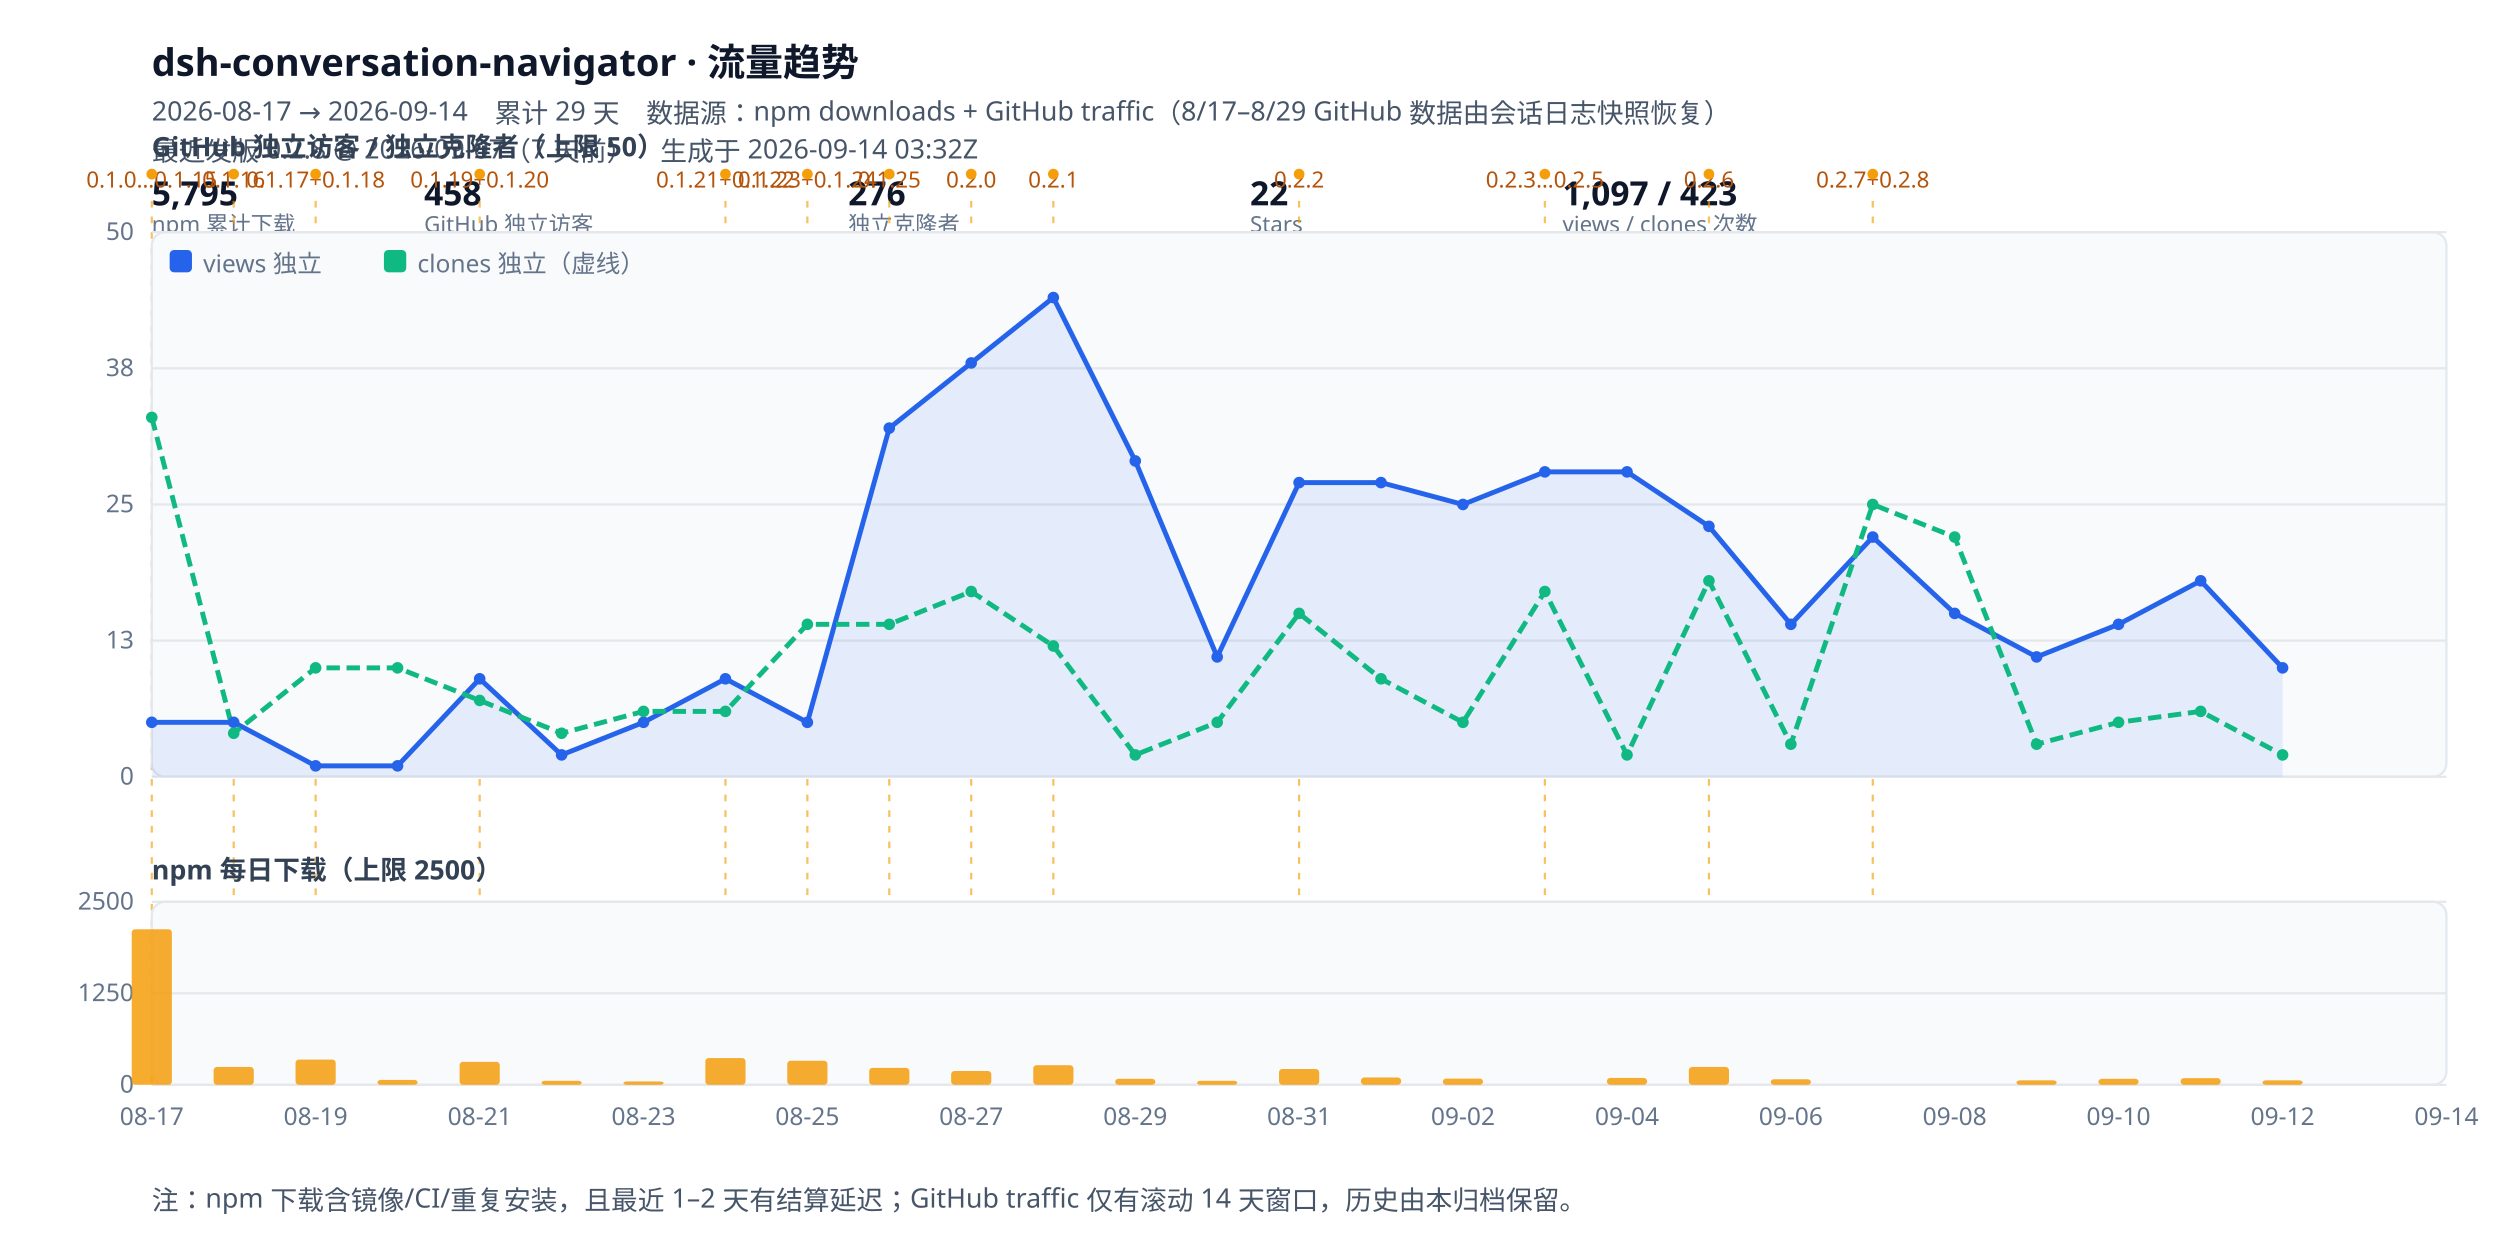
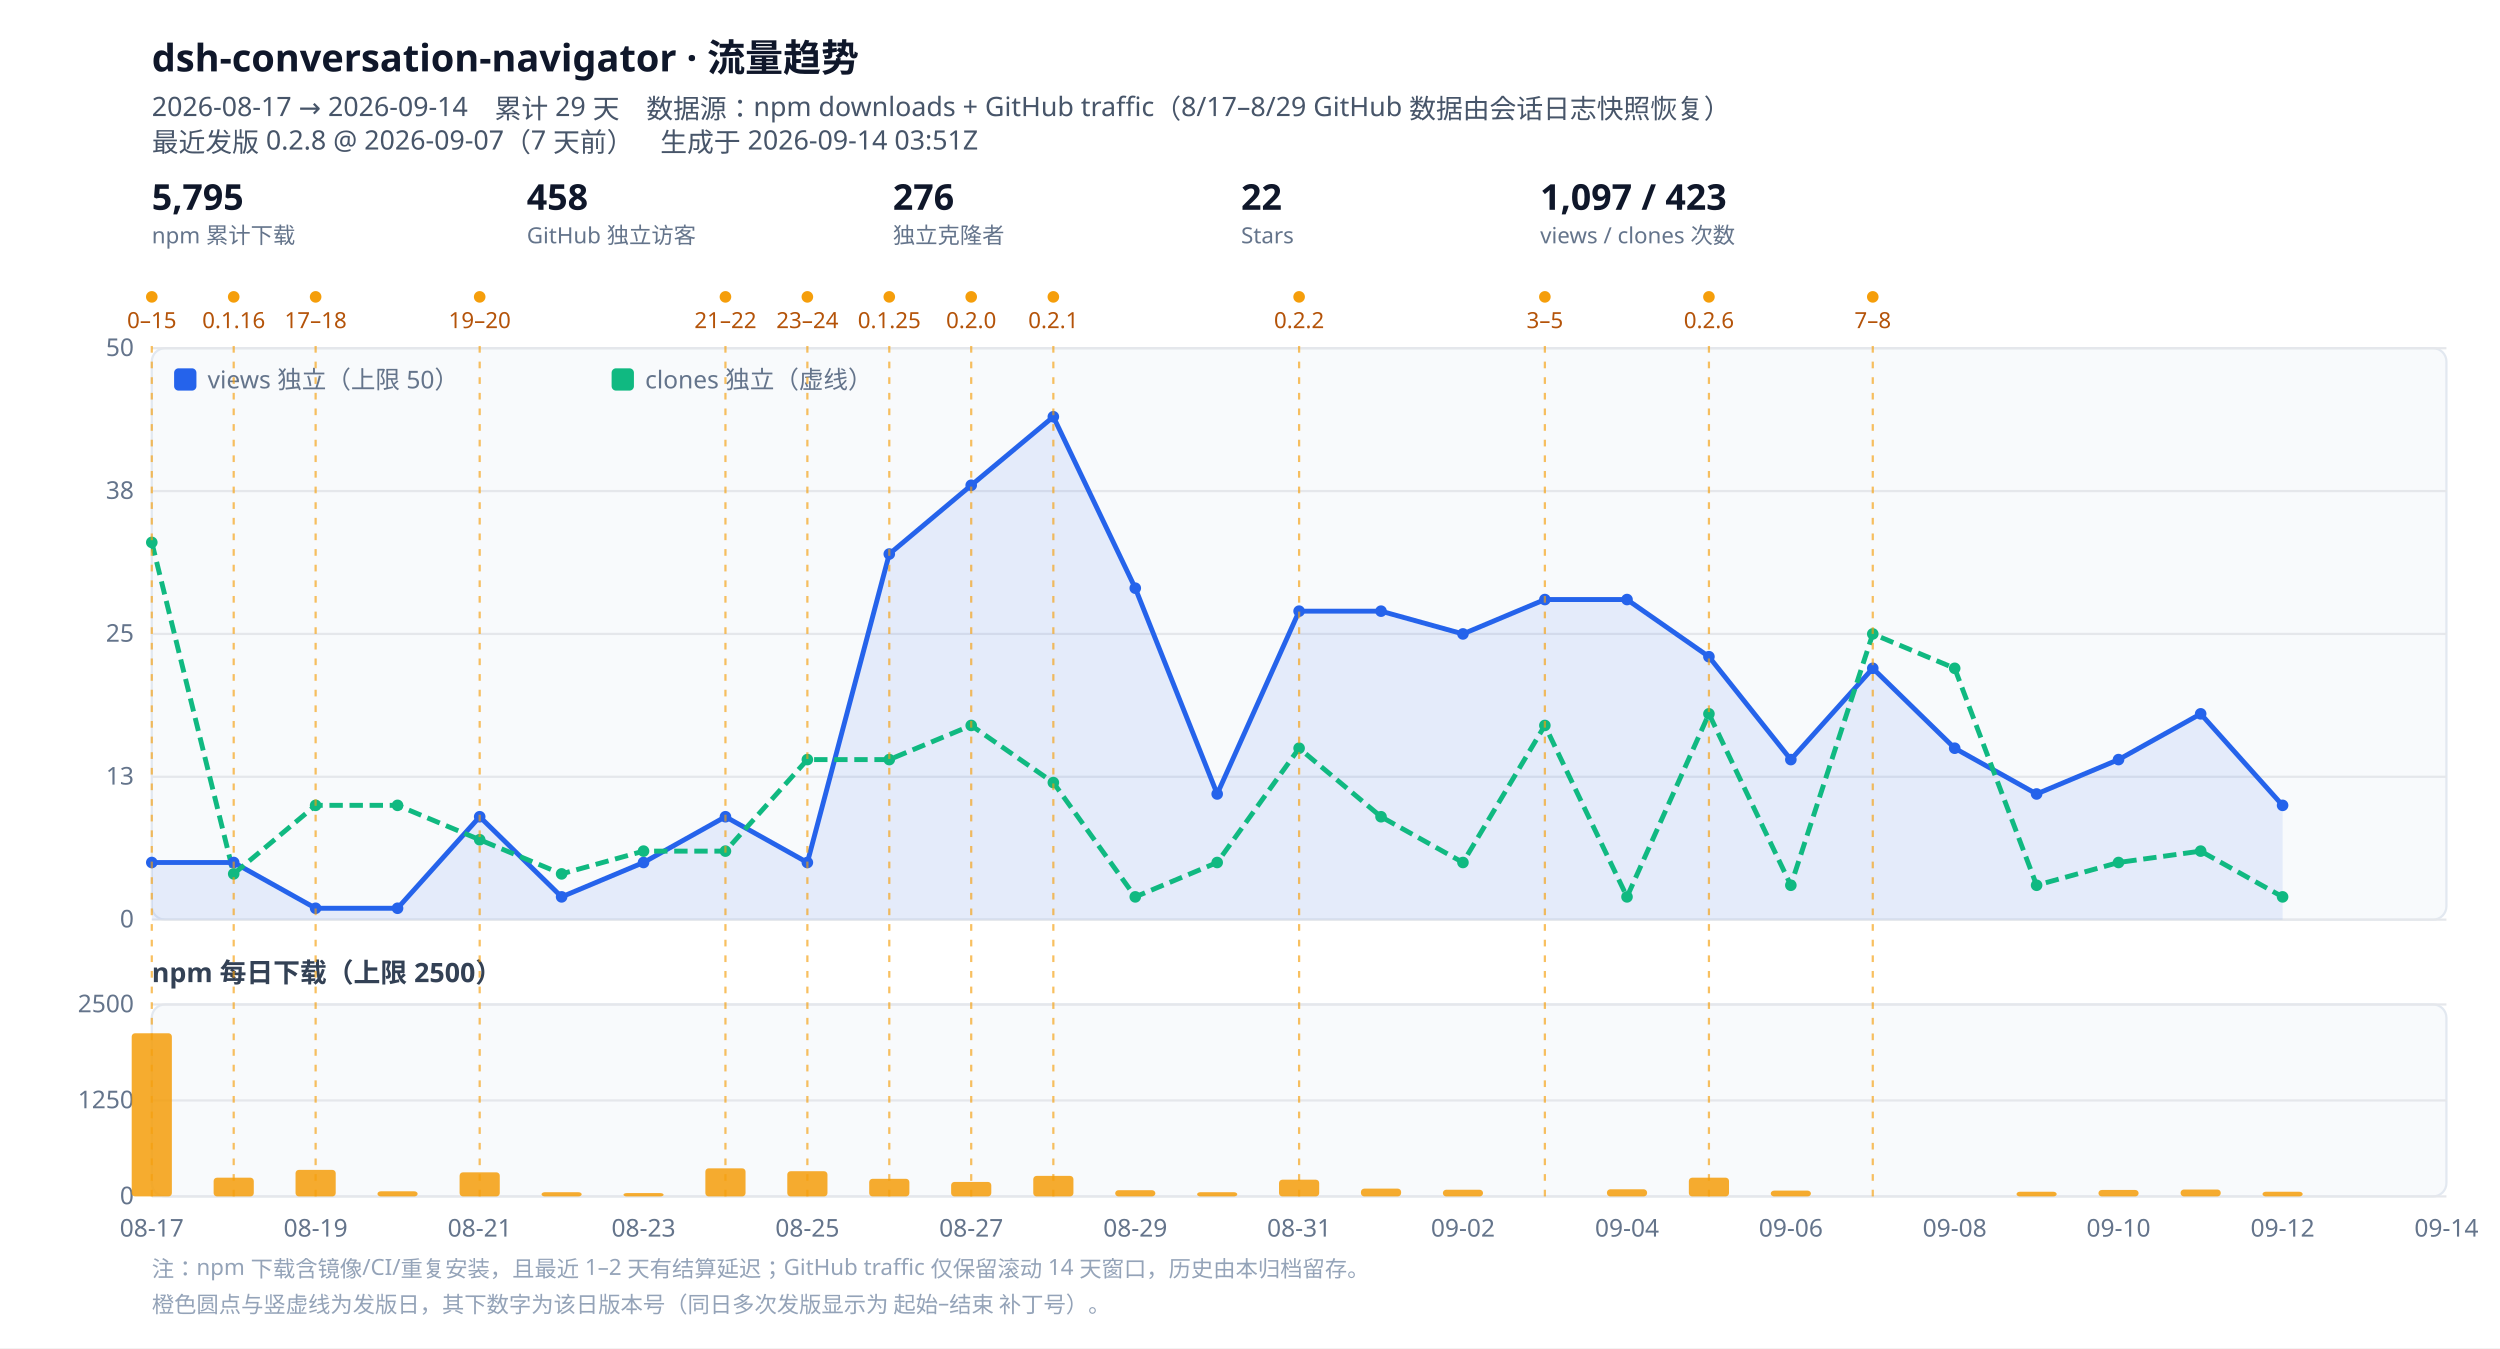
- <svg xmlns="http://www.w3.org/2000/svg" viewBox="0 0 1120 560" width="1120" height="560" role="img" aria-label="dsh-conversation-navigator 流量趋势">
+ <svg xmlns="http://www.w3.org/2000/svg" viewBox="0 0 1120 604" width="1120" height="604" role="img" aria-label="dsh-conversation-navigator 流量趋势">
  <style>
  .bg{fill:#ffffff}.panel{fill:#f8fafc;stroke:#e2e8f0}
  .grid{stroke:#e5e7eb;stroke-width:1}.tick{fill:#64748b;font:11px ui-sans-serif,system-ui,sans-serif}
  .title{fill:#0f172a;font:600 17px ui-sans-serif,system-ui,sans-serif}
  .sub{fill:#475569;font:12px ui-sans-serif,system-ui,sans-serif}
  .lbl{fill:#334155;font:600 12px ui-sans-serif,system-ui,sans-serif}
  .rellabel{fill:#b45309;font:10px ui-sans-serif,system-ui,sans-serif}
  .rel{stroke:#f59e0b;stroke-width:1;stroke-dasharray:3 4;opacity:.65}
-   .kpi{fill:#0f172a;font:600 15px ui-sans-serif,system-ui,sans-serif}
+   .kpi{fill:#0f172a;font:600 16px ui-sans-serif,system-ui,sans-serif}
  .kpisub{fill:#64748b;font:10px ui-sans-serif,system-ui,sans-serif}
+   .note{fill:#94a3b8;font:10px ui-sans-serif,system-ui,sans-serif}
  @media (prefers-color-scheme: dark){
    .bg{fill:#0b1220}.panel{fill:#111a2e;stroke:#1f2a44}.grid{stroke:#1f2a44}.tick{fill:#94a3b8}
    .title{fill:#e2e8f0}.sub{fill:#94a3b8}.lbl{fill:#cbd5e1}.kpi{fill:#e2e8f0}.kpisub{fill:#94a3b8}
-     .rellabel{fill:#fbbf24}
+     .rellabel{fill:#fbbf24}.note{fill:#64748b}
  }
</style>
-   <rect class="bg" width="1120" height="560" />
-   <text class="title" x="68" y="34">dsh-conversation-navigator · 流量趋势</text>
-   <text class="sub" x="68" y="54">2026-08-17 → 2026-09-14　累计 29 天　数据源：npm downloads + GitHub traffic（8/17–8/29 GitHub 数据由会话日志快照恢复）</text>
-   <text class="sub" x="68" y="72">最近发版 0.2.8 @ 2026-09-07（7 天前）　生成于 2026-09-14 03:32Z</text>
+   <rect class="bg" width="1120" height="604" />
+   <text class="title" x="68" y="32">dsh-conversation-navigator · 流量趋势</text>
+   <text class="sub" x="68" y="52">2026-08-17 → 2026-09-14　累计 29 天　数据源：npm downloads + GitHub traffic（8/17–8/29 GitHub 数据由会话日志快照恢复）</text>
+   <text class="sub" x="68" y="68">最近发版 0.2.8 @ 2026-09-07（7 天前）　生成于 2026-09-14 03:51Z</text>
  <g class="kpi">
-     <text x="68" y="92">5,795</text>
-     <text class="kpisub" x="68" y="104" dy="0">npm 累计下载</text>
-   </g>
-   <g class="kpi" transform="translate(190,0)">
-     <text x="0" y="92">458</text>
-     <text class="kpisub" x="0" y="104">GitHub 独立访客</text>
-   </g>
-   <g class="kpi" transform="translate(380,0)">
-     <text x="0" y="92">276</text>
-     <text class="kpisub" x="0" y="104">独立克隆者</text>
-   </g>
-   <g class="kpi" transform="translate(560,0)">
-     <text x="0" y="92">22</text>
-     <text class="kpisub" x="0" y="104">Stars</text>
-   </g>
-   <g class="kpi" transform="translate(700,0)">
-     <text x="0" y="92">1,097 / 423</text>
-     <text class="kpisub" x="0" y="104">views / clones 次数</text>
-   </g>
-   <line class="rel" x1="68.0" y1="90" x2="68.0" y2="486" />
-   <text class="rellabel" x="68.0" y="84" text-anchor="middle">0.1.0…0.1.15</text>
-   <circle cx="68.0" cy="78" r="2.4" fill="#f59e0b" />
-   <line class="rel" x1="104.7" y1="90" x2="104.7" y2="486" />
-   <text class="rellabel" x="104.7" y="84" text-anchor="middle">0.1.16</text>
-   <circle cx="104.7" cy="78" r="2.4" fill="#f59e0b" />
-   <line class="rel" x1="141.4" y1="90" x2="141.4" y2="486" />
-   <text class="rellabel" x="141.4" y="84" text-anchor="middle">0.1.17+0.1.18</text>
-   <circle cx="141.4" cy="78" r="2.4" fill="#f59e0b" />
-   <line class="rel" x1="214.9" y1="90" x2="214.9" y2="486" />
-   <text class="rellabel" x="214.9" y="84" text-anchor="middle">0.1.19+0.1.20</text>
-   <circle cx="214.9" cy="78" r="2.4" fill="#f59e0b" />
-   <line class="rel" x1="325.0" y1="90" x2="325.0" y2="486" />
-   <text class="rellabel" x="325.0" y="84" text-anchor="middle">0.1.21+0.1.22</text>
-   <circle cx="325.0" cy="78" r="2.4" fill="#f59e0b" />
-   <line class="rel" x1="361.7" y1="90" x2="361.7" y2="486" />
-   <text class="rellabel" x="361.7" y="84" text-anchor="middle">0.1.23+0.1.24</text>
-   <circle cx="361.7" cy="78" r="2.4" fill="#f59e0b" />
-   <line class="rel" x1="398.4" y1="90" x2="398.4" y2="486" />
-   <text class="rellabel" x="398.4" y="84" text-anchor="middle">0.1.25</text>
-   <circle cx="398.4" cy="78" r="2.4" fill="#f59e0b" />
-   <line class="rel" x1="435.1" y1="90" x2="435.1" y2="486" />
-   <text class="rellabel" x="435.1" y="84" text-anchor="middle">0.2.0</text>
-   <circle cx="435.1" cy="78" r="2.4" fill="#f59e0b" />
-   <line class="rel" x1="471.9" y1="90" x2="471.9" y2="486" />
-   <text class="rellabel" x="471.9" y="84" text-anchor="middle">0.2.1</text>
-   <circle cx="471.9" cy="78" r="2.4" fill="#f59e0b" />
-   <line class="rel" x1="582.0" y1="90" x2="582.0" y2="486" />
-   <text class="rellabel" x="582.0" y="84" text-anchor="middle">0.2.2</text>
-   <circle cx="582.0" cy="78" r="2.4" fill="#f59e0b" />
-   <line class="rel" x1="692.1" y1="90" x2="692.1" y2="486" />
-   <text class="rellabel" x="692.1" y="84" text-anchor="middle">0.2.3…0.2.5</text>
-   <circle cx="692.1" cy="78" r="2.4" fill="#f59e0b" />
-   <line class="rel" x1="765.6" y1="90" x2="765.6" y2="486" />
-   <text class="rellabel" x="765.6" y="84" text-anchor="middle">0.2.6</text>
-   <circle cx="765.6" cy="78" r="2.4" fill="#f59e0b" />
-   <line class="rel" x1="839.0" y1="90" x2="839.0" y2="486" />
-   <text class="rellabel" x="839.0" y="84" text-anchor="middle">0.2.7+0.2.8</text>
-   <circle cx="839.0" cy="78" r="2.4" fill="#f59e0b" />
-   <text class="lbl" x="68" y="70">GitHub 独立访客 / 独立克隆者（上限 50）</text>
-   <rect class="panel" x="68" y="104" width="1028" height="244" rx="6" />
+     <text x="68" y="94">5,795</text>
+     <text class="kpisub" x="68" y="109">npm 累计下载</text>
+   </g>
+   <g class="kpi" transform="translate(236,0)">
+     <text x="0" y="94">458</text>
+     <text class="kpisub" x="0" y="109">GitHub 独立访客</text>
+   </g>
+   <g class="kpi" transform="translate(400,0)">
+     <text x="0" y="94">276</text>
+     <text class="kpisub" x="0" y="109">独立克隆者</text>
+   </g>
+   <g class="kpi" transform="translate(556,0)">
+     <text x="0" y="94">22</text>
+     <text class="kpisub" x="0" y="109">Stars</text>
+   </g>
+   <g class="kpi" transform="translate(690,0)">
+     <text x="0" y="94">1,097 / 423</text>
+     <text class="kpisub" x="0" y="109">views / clones 次数</text>
+   </g>
+   <circle cx="68.0" cy="133" r="2.6" fill="#f59e0b" />
+   <text class="rellabel" x="68.0" y="147" text-anchor="middle">0–15</text>
+   <circle cx="104.7" cy="133" r="2.6" fill="#f59e0b" />
+   <text class="rellabel" x="104.7" y="147" text-anchor="middle">0.1.16</text>
+   <circle cx="141.4" cy="133" r="2.6" fill="#f59e0b" />
+   <text class="rellabel" x="141.4" y="147" text-anchor="middle">17–18</text>
+   <circle cx="214.9" cy="133" r="2.6" fill="#f59e0b" />
+   <text class="rellabel" x="214.9" y="147" text-anchor="middle">19–20</text>
+   <circle cx="325.0" cy="133" r="2.6" fill="#f59e0b" />
+   <text class="rellabel" x="325.0" y="147" text-anchor="middle">21–22</text>
+   <circle cx="361.7" cy="133" r="2.6" fill="#f59e0b" />
+   <text class="rellabel" x="361.7" y="147" text-anchor="middle">23–24</text>
+   <circle cx="398.4" cy="133" r="2.6" fill="#f59e0b" />
+   <text class="rellabel" x="398.4" y="147" text-anchor="middle">0.1.25</text>
+   <circle cx="435.1" cy="133" r="2.6" fill="#f59e0b" />
+   <text class="rellabel" x="435.1" y="147" text-anchor="middle">0.2.0</text>
+   <circle cx="471.9" cy="133" r="2.6" fill="#f59e0b" />
+   <text class="rellabel" x="471.9" y="147" text-anchor="middle">0.2.1</text>
+   <circle cx="582.0" cy="133" r="2.6" fill="#f59e0b" />
+   <text class="rellabel" x="582.0" y="147" text-anchor="middle">0.2.2</text>
+   <circle cx="692.1" cy="133" r="2.6" fill="#f59e0b" />
+   <text class="rellabel" x="692.1" y="147" text-anchor="middle">3–5</text>
+   <circle cx="765.6" cy="133" r="2.6" fill="#f59e0b" />
+   <text class="rellabel" x="765.6" y="147" text-anchor="middle">0.2.6</text>
+   <circle cx="839.0" cy="133" r="2.6" fill="#f59e0b" />
+   <text class="rellabel" x="839.0" y="147" text-anchor="middle">7–8</text>
+   <rect class="panel" x="68" y="156" width="1028" height="256" rx="6" />
+   <line class="grid" x1="68" y1="412.0" x2="1096" y2="412.0" />
+   <text class="tick" x="60" y="415.5" text-anchor="end">0</text>
  <line class="grid" x1="68" y1="348.0" x2="1096" y2="348.0" />
-   <text class="tick" x="60" y="351.5" text-anchor="end">0</text>
-   <line class="grid" x1="68" y1="287.0" x2="1096" y2="287.0" />
-   <text class="tick" x="60" y="290.5" text-anchor="end">13</text>
-   <line class="grid" x1="68" y1="226.0" x2="1096" y2="226.0" />
-   <text class="tick" x="60" y="229.5" text-anchor="end">25</text>
-   <line class="grid" x1="68" y1="165.0" x2="1096" y2="165.0" />
-   <text class="tick" x="60" y="168.5" text-anchor="end">38</text>
-   <line class="grid" x1="68" y1="104.0" x2="1096" y2="104.0" />
-   <text class="tick" x="60" y="107.5" text-anchor="end">50</text>
-   <path d="M68.0,323.6 L104.7,323.6 L141.4,343.1 L178.1,343.1 L214.9,304.1 L251.6,338.2 L288.3,323.6 L325.0,304.1 L361.7,323.6 L398.4,191.8 L435.1,162.6 L471.9,133.3 L508.6,206.5 L545.3,294.3 L582.0,216.2 L618.7,216.2 L655.4,226.0 L692.1,211.4 L728.9,211.4 L765.6,235.8 L802.3,279.7 L839.0,240.6 L875.7,274.8 L912.4,294.3 L949.1,279.7 L985.9,260.2 L1022.6,299.2 L1022.6,348 L68.0,348 Z" fill="#2563eb" opacity=".10" />
-   <path d="M68.0,323.6 L104.7,323.6 L141.4,343.1 L178.1,343.1 L214.9,304.1 L251.6,338.2 L288.3,323.6 L325.0,304.1 L361.7,323.6 L398.4,191.8 L435.1,162.6 L471.9,133.3 L508.6,206.5 L545.3,294.3 L582.0,216.2 L618.7,216.2 L655.4,226.0 L692.1,211.4 L728.9,211.4 L765.6,235.8 L802.3,279.7 L839.0,240.6 L875.7,274.8 L912.4,294.3 L949.1,279.7 L985.9,260.2 L1022.6,299.2" fill="none" stroke="#2563eb" stroke-width="2.2" stroke-linejoin="round" />
-   <path d="M68.0,187.0 L104.7,328.5 L141.4,299.2 L178.1,299.2 L214.9,313.8 L251.6,328.5 L288.3,318.7 L325.0,318.7 L361.7,279.7 L398.4,279.7 L435.1,265.0 L471.9,289.4 L508.6,338.2 L545.3,323.6 L582.0,274.8 L618.7,304.1 L655.4,323.6 L692.1,265.0 L728.9,338.2 L765.6,260.2 L802.3,333.4 L839.0,226.0 L875.7,240.6 L912.4,333.4 L949.1,323.6 L985.9,318.7 L1022.6,338.2" fill="none" stroke="#10b981" stroke-width="2.2" stroke-linejoin="round" stroke-dasharray="6 3" />
-   <circle cx="68.0" cy="323.6" r="2.6" fill="#2563eb" />
-   <circle cx="104.7" cy="323.6" r="2.6" fill="#2563eb" />
-   <circle cx="141.4" cy="343.1" r="2.6" fill="#2563eb" />
-   <circle cx="178.1" cy="343.1" r="2.6" fill="#2563eb" />
-   <circle cx="214.9" cy="304.1" r="2.6" fill="#2563eb" />
-   <circle cx="251.6" cy="338.2" r="2.6" fill="#2563eb" />
-   <circle cx="288.3" cy="323.6" r="2.6" fill="#2563eb" />
-   <circle cx="325.0" cy="304.1" r="2.6" fill="#2563eb" />
-   <circle cx="361.7" cy="323.6" r="2.6" fill="#2563eb" />
-   <circle cx="398.4" cy="191.8" r="2.6" fill="#2563eb" />
-   <circle cx="435.1" cy="162.6" r="2.6" fill="#2563eb" />
-   <circle cx="471.9" cy="133.3" r="2.6" fill="#2563eb" />
-   <circle cx="508.6" cy="206.5" r="2.6" fill="#2563eb" />
-   <circle cx="545.3" cy="294.3" r="2.6" fill="#2563eb" />
-   <circle cx="582.0" cy="216.2" r="2.6" fill="#2563eb" />
-   <circle cx="618.7" cy="216.2" r="2.6" fill="#2563eb" />
-   <circle cx="655.4" cy="226.0" r="2.6" fill="#2563eb" />
-   <circle cx="692.1" cy="211.4" r="2.6" fill="#2563eb" />
-   <circle cx="728.9" cy="211.4" r="2.6" fill="#2563eb" />
-   <circle cx="765.6" cy="235.8" r="2.6" fill="#2563eb" />
-   <circle cx="802.3" cy="279.7" r="2.6" fill="#2563eb" />
-   <circle cx="839.0" cy="240.6" r="2.6" fill="#2563eb" />
-   <circle cx="875.7" cy="274.8" r="2.6" fill="#2563eb" />
-   <circle cx="912.4" cy="294.3" r="2.6" fill="#2563eb" />
-   <circle cx="949.1" cy="279.7" r="2.6" fill="#2563eb" />
-   <circle cx="985.9" cy="260.2" r="2.6" fill="#2563eb" />
-   <circle cx="1022.6" cy="299.2" r="2.6" fill="#2563eb" />
-   <circle cx="68.0" cy="187.0" r="2.6" fill="#10b981" />
-   <circle cx="104.7" cy="328.5" r="2.6" fill="#10b981" />
-   <circle cx="141.4" cy="299.2" r="2.6" fill="#10b981" />
-   <circle cx="178.1" cy="299.2" r="2.6" fill="#10b981" />
-   <circle cx="214.9" cy="313.8" r="2.6" fill="#10b981" />
-   <circle cx="251.6" cy="328.5" r="2.6" fill="#10b981" />
-   <circle cx="288.3" cy="318.7" r="2.6" fill="#10b981" />
-   <circle cx="325.0" cy="318.7" r="2.6" fill="#10b981" />
-   <circle cx="361.7" cy="279.7" r="2.6" fill="#10b981" />
-   <circle cx="398.4" cy="279.7" r="2.6" fill="#10b981" />
-   <circle cx="435.1" cy="265.0" r="2.6" fill="#10b981" />
-   <circle cx="471.9" cy="289.4" r="2.6" fill="#10b981" />
-   <circle cx="508.6" cy="338.2" r="2.6" fill="#10b981" />
-   <circle cx="545.3" cy="323.6" r="2.6" fill="#10b981" />
-   <circle cx="582.0" cy="274.8" r="2.6" fill="#10b981" />
-   <circle cx="618.7" cy="304.1" r="2.6" fill="#10b981" />
-   <circle cx="655.4" cy="323.6" r="2.6" fill="#10b981" />
-   <circle cx="692.1" cy="265.0" r="2.6" fill="#10b981" />
-   <circle cx="728.9" cy="338.2" r="2.6" fill="#10b981" />
-   <circle cx="765.6" cy="260.2" r="2.6" fill="#10b981" />
-   <circle cx="802.3" cy="333.4" r="2.6" fill="#10b981" />
-   <circle cx="839.0" cy="226.0" r="2.6" fill="#10b981" />
-   <circle cx="875.7" cy="240.6" r="2.6" fill="#10b981" />
-   <circle cx="912.4" cy="333.4" r="2.6" fill="#10b981" />
-   <circle cx="949.1" cy="323.6" r="2.6" fill="#10b981" />
-   <circle cx="985.9" cy="318.7" r="2.6" fill="#10b981" />
-   <circle cx="1022.6" cy="338.2" r="2.6" fill="#10b981" />
-   <g transform="translate(76,122)">
-     <rect x="0" y="-10" width="10" height="10" fill="#2563eb" rx="2" />
-     <text class="tick" x="15" y="0">views 独立</text>
-     <rect x="96" y="-10" width="10" height="10" fill="#10b981" rx="2" />
-     <text class="tick" x="111" y="0">clones 独立（虚线）</text>
-   </g>
-   <text class="lbl" x="68" y="394">npm 每日下载（上限 2500）</text>
-   <rect class="panel" x="68" y="404" width="1028" height="82" rx="6" />
-   <line class="grid" x1="68" y1="486.0" x2="1096" y2="486.0" />
-   <text class="tick" x="60" y="489.5" text-anchor="end">0</text>
-   <line class="grid" x1="68" y1="445.0" x2="1096" y2="445.0" />
-   <text class="tick" x="60" y="448.5" text-anchor="end">1250</text>
-   <line class="grid" x1="68" y1="404.0" x2="1096" y2="404.0" />
-   <text class="tick" x="60" y="407.5" text-anchor="end">2500</text>
-   <rect x="59.0" y="416.3" width="18.0" height="69.7" fill="#f59e0b" opacity=".85" rx="1.5" />
-   <rect x="95.7" y="478.0" width="18.0" height="8.0" fill="#f59e0b" opacity=".85" rx="1.5" />
-   <rect x="132.4" y="474.7" width="18.0" height="11.3" fill="#f59e0b" opacity=".85" rx="1.5" />
-   <rect x="169.1" y="483.8" width="18.0" height="2.2" fill="#f59e0b" opacity=".85" rx="1.5" />
-   <rect x="205.9" y="475.7" width="18.0" height="10.3" fill="#f59e0b" opacity=".85" rx="1.5" />
-   <rect x="242.6" y="484.2" width="18.0" height="1.8" fill="#f59e0b" opacity=".85" rx="1.5" />
-   <rect x="279.3" y="484.5" width="18.0" height="1.5" fill="#f59e0b" opacity=".85" rx="1.5" />
-   <rect x="316.0" y="474.0" width="18.0" height="12.0" fill="#f59e0b" opacity=".85" rx="1.5" />
-   <rect x="352.7" y="475.2" width="18.0" height="10.8" fill="#f59e0b" opacity=".85" rx="1.5" />
-   <rect x="389.4" y="478.4" width="18.0" height="7.6" fill="#f59e0b" opacity=".85" rx="1.5" />
-   <rect x="426.1" y="479.8" width="18.0" height="6.2" fill="#f59e0b" opacity=".85" rx="1.5" />
-   <rect x="462.9" y="477.2" width="18.0" height="8.8" fill="#f59e0b" opacity=".85" rx="1.5" />
-   <rect x="499.6" y="483.3" width="18.0" height="2.7" fill="#f59e0b" opacity=".85" rx="1.5" />
-   <rect x="536.3" y="484.2" width="18.0" height="1.8" fill="#f59e0b" opacity=".85" rx="1.5" />
-   <rect x="573.0" y="478.9" width="18.0" height="7.1" fill="#f59e0b" opacity=".85" rx="1.5" />
-   <rect x="609.7" y="482.7" width="18.0" height="3.3" fill="#f59e0b" opacity=".85" rx="1.5" />
-   <rect x="646.4" y="483.2" width="18.0" height="2.8" fill="#f59e0b" opacity=".85" rx="1.5" />
-   <rect x="719.9" y="482.9" width="18.0" height="3.1" fill="#f59e0b" opacity=".85" rx="1.5" />
-   <rect x="756.6" y="478.0" width="18.0" height="8.0" fill="#f59e0b" opacity=".85" rx="1.5" />
-   <rect x="793.3" y="483.5" width="18.0" height="2.5" fill="#f59e0b" opacity=".85" rx="1.5" />
-   <rect x="903.4" y="484.0" width="18.0" height="2.0" fill="#f59e0b" opacity=".85" rx="1.5" />
-   <rect x="940.1" y="483.3" width="18.0" height="2.7" fill="#f59e0b" opacity=".85" rx="1.5" />
-   <rect x="976.9" y="483.0" width="18.0" height="3.0" fill="#f59e0b" opacity=".85" rx="1.5" />
-   <rect x="1013.6" y="484.0" width="18.0" height="2.0" fill="#f59e0b" opacity=".85" rx="1.5" />
-   <text class="tick" x="68.0" y="504" text-anchor="middle">08-17</text>
-   <text class="tick" x="141.4" y="504" text-anchor="middle">08-19</text>
-   <text class="tick" x="214.9" y="504" text-anchor="middle">08-21</text>
-   <text class="tick" x="288.3" y="504" text-anchor="middle">08-23</text>
-   <text class="tick" x="361.7" y="504" text-anchor="middle">08-25</text>
-   <text class="tick" x="435.1" y="504" text-anchor="middle">08-27</text>
-   <text class="tick" x="508.6" y="504" text-anchor="middle">08-29</text>
-   <text class="tick" x="582.0" y="504" text-anchor="middle">08-31</text>
-   <text class="tick" x="655.4" y="504" text-anchor="middle">09-02</text>
-   <text class="tick" x="728.9" y="504" text-anchor="middle">09-04</text>
-   <text class="tick" x="802.3" y="504" text-anchor="middle">09-06</text>
-   <text class="tick" x="875.7" y="504" text-anchor="middle">09-08</text>
-   <text class="tick" x="949.1" y="504" text-anchor="middle">09-10</text>
-   <text class="tick" x="1022.6" y="504" text-anchor="middle">09-12</text>
-   <text class="tick" x="1096.0" y="504" text-anchor="middle">09-14</text>
-   <text class="sub" x="68" y="542">注：npm 下载含镜像/CI/重复安装，且最近 1–2 天有结算延迟；GitHub traffic 仅有滚动 14 天窗口，历史由本归档保留。</text>
+   <text class="tick" x="60" y="351.5" text-anchor="end">13</text>
+   <line class="grid" x1="68" y1="284.0" x2="1096" y2="284.0" />
+   <text class="tick" x="60" y="287.5" text-anchor="end">25</text>
+   <line class="grid" x1="68" y1="220.0" x2="1096" y2="220.0" />
+   <text class="tick" x="60" y="223.5" text-anchor="end">38</text>
+   <line class="grid" x1="68" y1="156.0" x2="1096" y2="156.0" />
+   <text class="tick" x="60" y="159.5" text-anchor="end">50</text>
+   <path d="M68.0,386.4 L104.7,386.4 L141.4,406.9 L178.1,406.9 L214.9,365.9 L251.6,401.8 L288.3,386.4 L325.0,365.9 L361.7,386.4 L398.4,248.2 L435.1,217.4 L471.9,186.7 L508.6,263.5 L545.3,355.7 L582.0,273.8 L618.7,273.8 L655.4,284.0 L692.1,268.6 L728.9,268.6 L765.6,294.2 L802.3,340.3 L839.0,299.4 L875.7,335.2 L912.4,355.7 L949.1,340.3 L985.9,319.8 L1022.6,360.8 L1022.6,412 L68.0,412 Z" fill="#2563eb" opacity=".10" />
+   <path d="M68.0,386.4 L104.7,386.4 L141.4,406.9 L178.1,406.9 L214.9,365.9 L251.6,401.8 L288.3,386.4 L325.0,365.9 L361.7,386.4 L398.4,248.2 L435.1,217.4 L471.9,186.7 L508.6,263.5 L545.3,355.7 L582.0,273.8 L618.7,273.8 L655.4,284.0 L692.1,268.6 L728.9,268.6 L765.6,294.2 L802.3,340.3 L839.0,299.4 L875.7,335.2 L912.4,355.7 L949.1,340.3 L985.9,319.8 L1022.6,360.8" fill="none" stroke="#2563eb" stroke-width="2.2" stroke-linejoin="round" />
+   <path d="M68.0,243.0 L104.7,391.5 L141.4,360.8 L178.1,360.8 L214.9,376.2 L251.6,391.5 L288.3,381.3 L325.0,381.3 L361.7,340.3 L398.4,340.3 L435.1,325.0 L471.9,350.6 L508.6,401.8 L545.3,386.4 L582.0,335.2 L618.7,365.9 L655.4,386.4 L692.1,325.0 L728.9,401.8 L765.6,319.8 L802.3,396.6 L839.0,284.0 L875.7,299.4 L912.4,396.6 L949.1,386.4 L985.9,381.3 L1022.6,401.8" fill="none" stroke="#10b981" stroke-width="2.2" stroke-linejoin="round" stroke-dasharray="6 3" />
+   <circle cx="68.0" cy="386.4" r="2.6" fill="#2563eb" />
+   <circle cx="104.7" cy="386.4" r="2.6" fill="#2563eb" />
+   <circle cx="141.4" cy="406.9" r="2.6" fill="#2563eb" />
+   <circle cx="178.1" cy="406.9" r="2.6" fill="#2563eb" />
+   <circle cx="214.9" cy="365.9" r="2.6" fill="#2563eb" />
+   <circle cx="251.6" cy="401.8" r="2.6" fill="#2563eb" />
+   <circle cx="288.3" cy="386.4" r="2.6" fill="#2563eb" />
+   <circle cx="325.0" cy="365.9" r="2.6" fill="#2563eb" />
+   <circle cx="361.7" cy="386.4" r="2.6" fill="#2563eb" />
+   <circle cx="398.4" cy="248.2" r="2.6" fill="#2563eb" />
+   <circle cx="435.1" cy="217.4" r="2.6" fill="#2563eb" />
+   <circle cx="471.9" cy="186.7" r="2.6" fill="#2563eb" />
+   <circle cx="508.6" cy="263.5" r="2.6" fill="#2563eb" />
+   <circle cx="545.3" cy="355.7" r="2.6" fill="#2563eb" />
+   <circle cx="582.0" cy="273.8" r="2.6" fill="#2563eb" />
+   <circle cx="618.7" cy="273.8" r="2.6" fill="#2563eb" />
+   <circle cx="655.4" cy="284.0" r="2.6" fill="#2563eb" />
+   <circle cx="692.1" cy="268.6" r="2.6" fill="#2563eb" />
+   <circle cx="728.9" cy="268.6" r="2.6" fill="#2563eb" />
+   <circle cx="765.6" cy="294.2" r="2.6" fill="#2563eb" />
+   <circle cx="802.3" cy="340.3" r="2.6" fill="#2563eb" />
+   <circle cx="839.0" cy="299.4" r="2.6" fill="#2563eb" />
+   <circle cx="875.7" cy="335.2" r="2.6" fill="#2563eb" />
+   <circle cx="912.4" cy="355.7" r="2.6" fill="#2563eb" />
+   <circle cx="949.1" cy="340.3" r="2.6" fill="#2563eb" />
+   <circle cx="985.9" cy="319.8" r="2.6" fill="#2563eb" />
+   <circle cx="1022.6" cy="360.8" r="2.6" fill="#2563eb" />
+   <circle cx="68.0" cy="243.0" r="2.6" fill="#10b981" />
+   <circle cx="104.7" cy="391.5" r="2.6" fill="#10b981" />
+   <circle cx="141.4" cy="360.8" r="2.6" fill="#10b981" />
+   <circle cx="178.1" cy="360.8" r="2.6" fill="#10b981" />
+   <circle cx="214.9" cy="376.2" r="2.6" fill="#10b981" />
+   <circle cx="251.6" cy="391.5" r="2.6" fill="#10b981" />
+   <circle cx="288.3" cy="381.3" r="2.6" fill="#10b981" />
+   <circle cx="325.0" cy="381.3" r="2.6" fill="#10b981" />
+   <circle cx="361.7" cy="340.3" r="2.6" fill="#10b981" />
+   <circle cx="398.4" cy="340.3" r="2.6" fill="#10b981" />
+   <circle cx="435.1" cy="325.0" r="2.6" fill="#10b981" />
+   <circle cx="471.9" cy="350.6" r="2.6" fill="#10b981" />
+   <circle cx="508.6" cy="401.8" r="2.6" fill="#10b981" />
+   <circle cx="545.3" cy="386.4" r="2.6" fill="#10b981" />
+   <circle cx="582.0" cy="335.2" r="2.6" fill="#10b981" />
+   <circle cx="618.7" cy="365.9" r="2.6" fill="#10b981" />
+   <circle cx="655.4" cy="386.4" r="2.6" fill="#10b981" />
+   <circle cx="692.1" cy="325.0" r="2.6" fill="#10b981" />
+   <circle cx="728.9" cy="401.8" r="2.6" fill="#10b981" />
+   <circle cx="765.6" cy="319.8" r="2.6" fill="#10b981" />
+   <circle cx="802.3" cy="396.6" r="2.6" fill="#10b981" />
+   <circle cx="839.0" cy="284.0" r="2.6" fill="#10b981" />
+   <circle cx="875.7" cy="299.4" r="2.6" fill="#10b981" />
+   <circle cx="912.4" cy="396.6" r="2.6" fill="#10b981" />
+   <circle cx="949.1" cy="386.4" r="2.6" fill="#10b981" />
+   <circle cx="985.9" cy="381.3" r="2.6" fill="#10b981" />
+   <circle cx="1022.6" cy="401.8" r="2.6" fill="#10b981" />
+   <g transform="translate(78,174)">
+     <rect x="0" y="-9" width="10" height="10" fill="#2563eb" rx="2" />
+     <text class="tick" x="15" y="0">views 独立（上限 50）</text>
+     <rect x="196" y="-9" width="10" height="10" fill="#10b981" rx="2" />
+     <text class="tick" x="211" y="0">clones 独立（虚线）</text>
+   </g>
+   <text class="lbl" x="68" y="440">npm 每日下载（上限 2500）</text>
+   <rect class="panel" x="68" y="450" width="1028" height="86" rx="6" />
+   <line class="grid" x1="68" y1="536.0" x2="1096" y2="536.0" />
+   <text class="tick" x="60" y="539.5" text-anchor="end">0</text>
+   <line class="grid" x1="68" y1="493.0" x2="1096" y2="493.0" />
+   <text class="tick" x="60" y="496.5" text-anchor="end">1250</text>
+   <line class="grid" x1="68" y1="450.0" x2="1096" y2="450.0" />
+   <text class="tick" x="60" y="453.5" text-anchor="end">2500</text>
+   <rect x="59.0" y="462.9" width="18.0" height="73.1" fill="#f59e0b" opacity=".85" rx="1.5" />
+   <rect x="95.7" y="527.6" width="18.0" height="8.4" fill="#f59e0b" opacity=".85" rx="1.5" />
+   <rect x="132.4" y="524.1" width="18.0" height="11.9" fill="#f59e0b" opacity=".85" rx="1.5" />
+   <rect x="169.1" y="533.7" width="18.0" height="2.3" fill="#f59e0b" opacity=".85" rx="1.5" />
+   <rect x="205.9" y="525.2" width="18.0" height="10.8" fill="#f59e0b" opacity=".85" rx="1.5" />
+   <rect x="242.6" y="534.1" width="18.0" height="1.9" fill="#f59e0b" opacity=".85" rx="1.5" />
+   <rect x="279.3" y="534.5" width="18.0" height="1.5" fill="#f59e0b" opacity=".85" rx="1.5" />
+   <rect x="316.0" y="523.4" width="18.0" height="12.6" fill="#f59e0b" opacity=".85" rx="1.5" />
+   <rect x="352.7" y="524.7" width="18.0" height="11.3" fill="#f59e0b" opacity=".85" rx="1.5" />
+   <rect x="389.4" y="528.1" width="18.0" height="7.9" fill="#f59e0b" opacity=".85" rx="1.5" />
+   <rect x="426.1" y="529.5" width="18.0" height="6.5" fill="#f59e0b" opacity=".85" rx="1.5" />
+   <rect x="462.9" y="526.8" width="18.0" height="9.2" fill="#f59e0b" opacity=".85" rx="1.5" />
+   <rect x="499.6" y="533.2" width="18.0" height="2.8" fill="#f59e0b" opacity=".85" rx="1.5" />
+   <rect x="536.3" y="534.1" width="18.0" height="1.9" fill="#f59e0b" opacity=".85" rx="1.5" />
+   <rect x="573.0" y="528.5" width="18.0" height="7.5" fill="#f59e0b" opacity=".85" rx="1.5" />
+   <rect x="609.7" y="532.5" width="18.0" height="3.5" fill="#f59e0b" opacity=".85" rx="1.5" />
+   <rect x="646.4" y="533.0" width="18.0" height="3.0" fill="#f59e0b" opacity=".85" rx="1.5" />
+   <rect x="719.9" y="532.8" width="18.0" height="3.2" fill="#f59e0b" opacity=".85" rx="1.5" />
+   <rect x="756.6" y="527.6" width="18.0" height="8.4" fill="#f59e0b" opacity=".85" rx="1.5" />
+   <rect x="793.3" y="533.4" width="18.0" height="2.6" fill="#f59e0b" opacity=".85" rx="1.5" />
+   <rect x="903.4" y="533.9" width="18.0" height="2.1" fill="#f59e0b" opacity=".85" rx="1.5" />
+   <rect x="940.1" y="533.1" width="18.0" height="2.9" fill="#f59e0b" opacity=".85" rx="1.5" />
+   <rect x="976.9" y="532.9" width="18.0" height="3.1" fill="#f59e0b" opacity=".85" rx="1.5" />
+   <rect x="1013.6" y="533.9" width="18.0" height="2.1" fill="#f59e0b" opacity=".85" rx="1.5" />
+   <line class="rel" x1="68.0" y1="155" x2="68.0" y2="536" />
+   <line class="rel" x1="104.7" y1="155" x2="104.7" y2="536" />
+   <line class="rel" x1="141.4" y1="155" x2="141.4" y2="536" />
+   <line class="rel" x1="214.9" y1="155" x2="214.9" y2="536" />
+   <line class="rel" x1="325.0" y1="155" x2="325.0" y2="536" />
+   <line class="rel" x1="361.7" y1="155" x2="361.7" y2="536" />
+   <line class="rel" x1="398.4" y1="155" x2="398.4" y2="536" />
+   <line class="rel" x1="435.1" y1="155" x2="435.1" y2="536" />
+   <line class="rel" x1="471.9" y1="155" x2="471.9" y2="536" />
+   <line class="rel" x1="582.0" y1="155" x2="582.0" y2="536" />
+   <line class="rel" x1="692.1" y1="155" x2="692.1" y2="536" />
+   <line class="rel" x1="765.6" y1="155" x2="765.6" y2="536" />
+   <line class="rel" x1="839.0" y1="155" x2="839.0" y2="536" />
+   <text class="tick" x="68.0" y="554" text-anchor="middle">08-17</text>
+   <text class="tick" x="141.4" y="554" text-anchor="middle">08-19</text>
+   <text class="tick" x="214.9" y="554" text-anchor="middle">08-21</text>
+   <text class="tick" x="288.3" y="554" text-anchor="middle">08-23</text>
+   <text class="tick" x="361.7" y="554" text-anchor="middle">08-25</text>
+   <text class="tick" x="435.1" y="554" text-anchor="middle">08-27</text>
+   <text class="tick" x="508.6" y="554" text-anchor="middle">08-29</text>
+   <text class="tick" x="582.0" y="554" text-anchor="middle">08-31</text>
+   <text class="tick" x="655.4" y="554" text-anchor="middle">09-02</text>
+   <text class="tick" x="728.9" y="554" text-anchor="middle">09-04</text>
+   <text class="tick" x="802.3" y="554" text-anchor="middle">09-06</text>
+   <text class="tick" x="875.7" y="554" text-anchor="middle">09-08</text>
+   <text class="tick" x="949.1" y="554" text-anchor="middle">09-10</text>
+   <text class="tick" x="1022.6" y="554" text-anchor="middle">09-12</text>
+   <text class="tick" x="1096.0" y="554" text-anchor="middle">09-14</text>
+   <text class="note" x="68" y="572">注：npm 下载含镜像/CI/重复安装，且最近 1–2 天有结算延迟；GitHub traffic 仅保留滚动 14 天窗口，历史由本归档留存。</text>
+   <text class="note" x="68" y="588">橙色圆点与竖虚线为发版日，其下数字为该日版本号（同日多次发版显示为 起始–结束 补丁号）。</text>
</svg>
